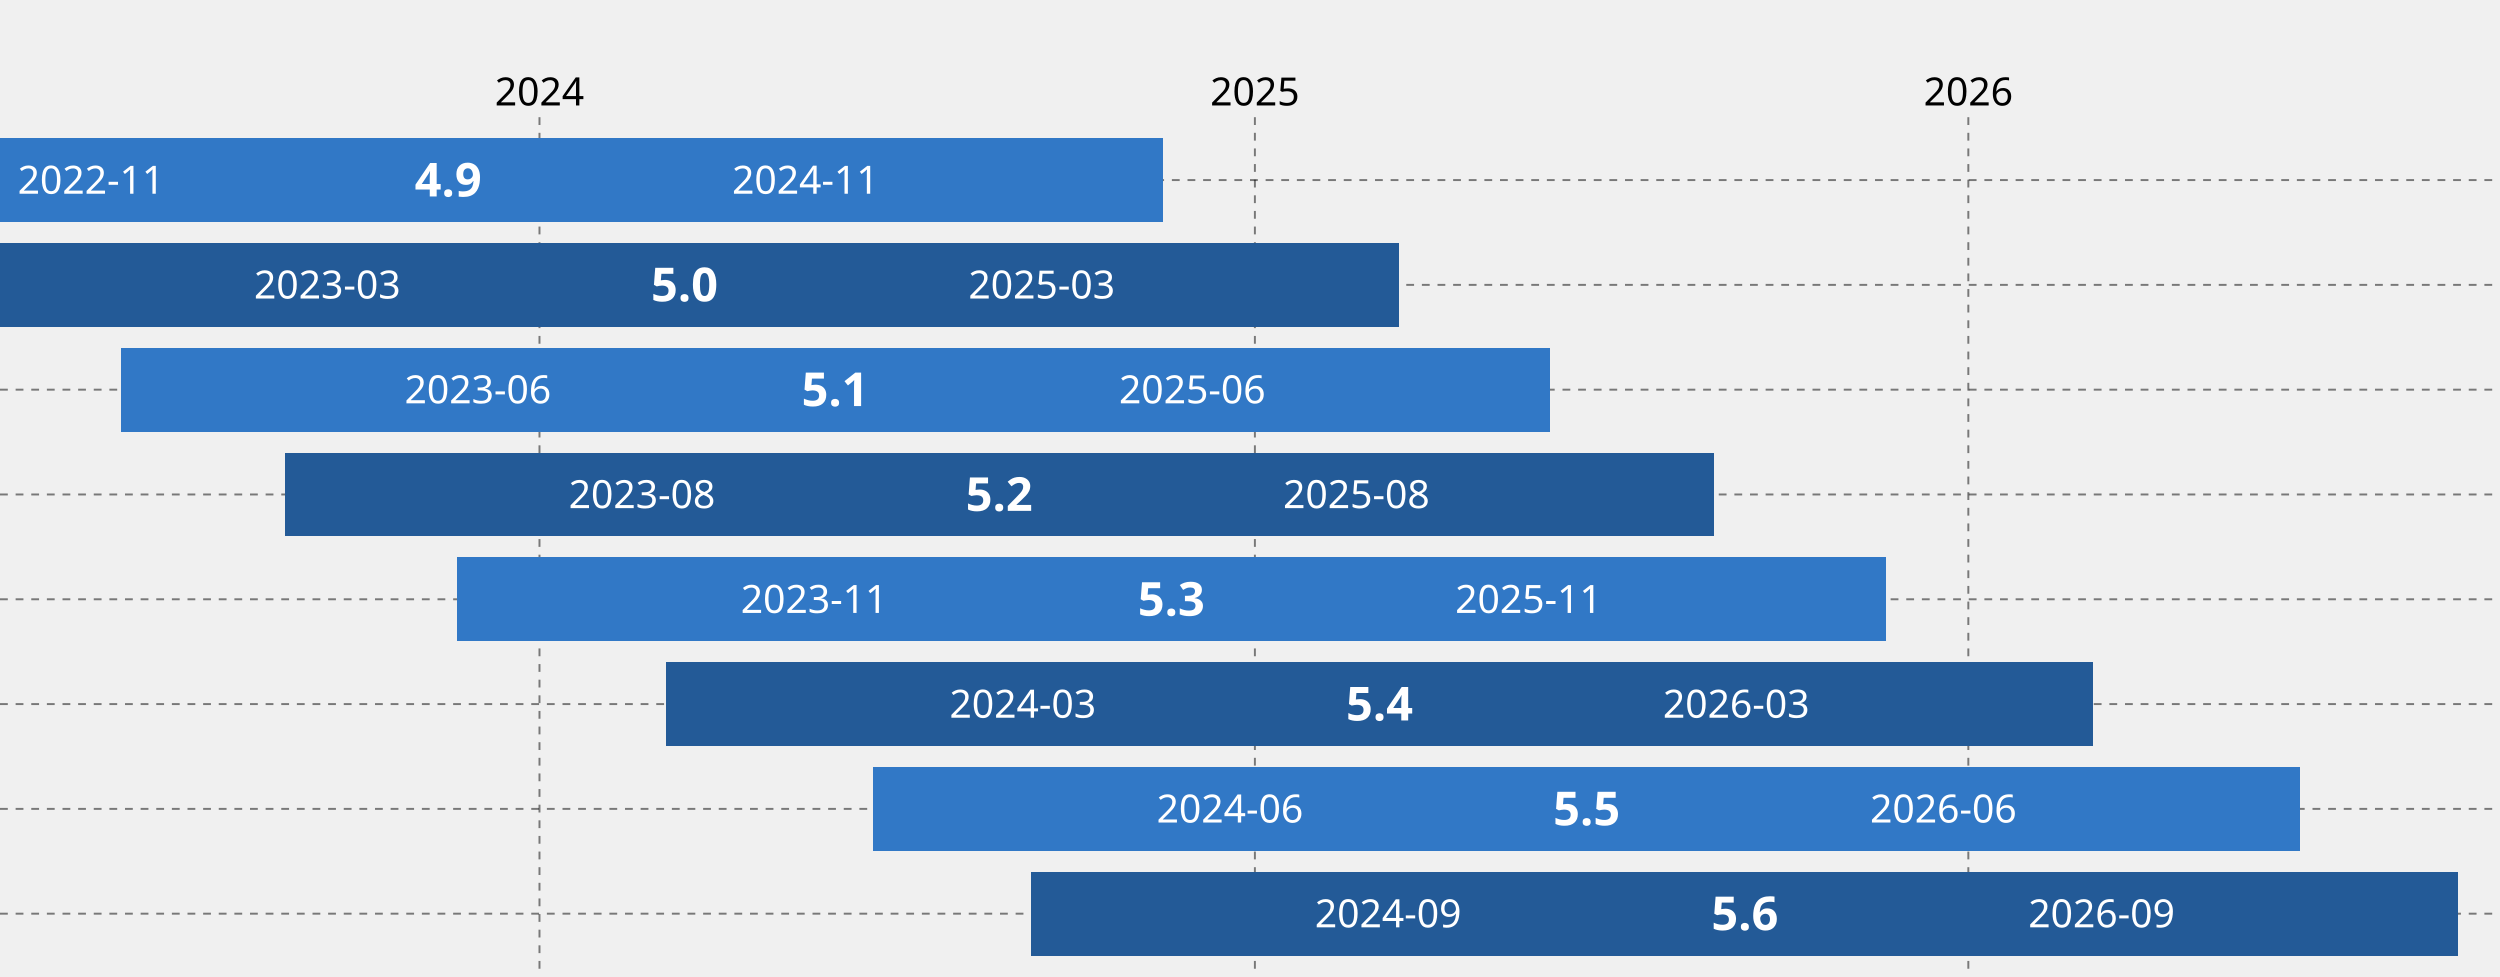
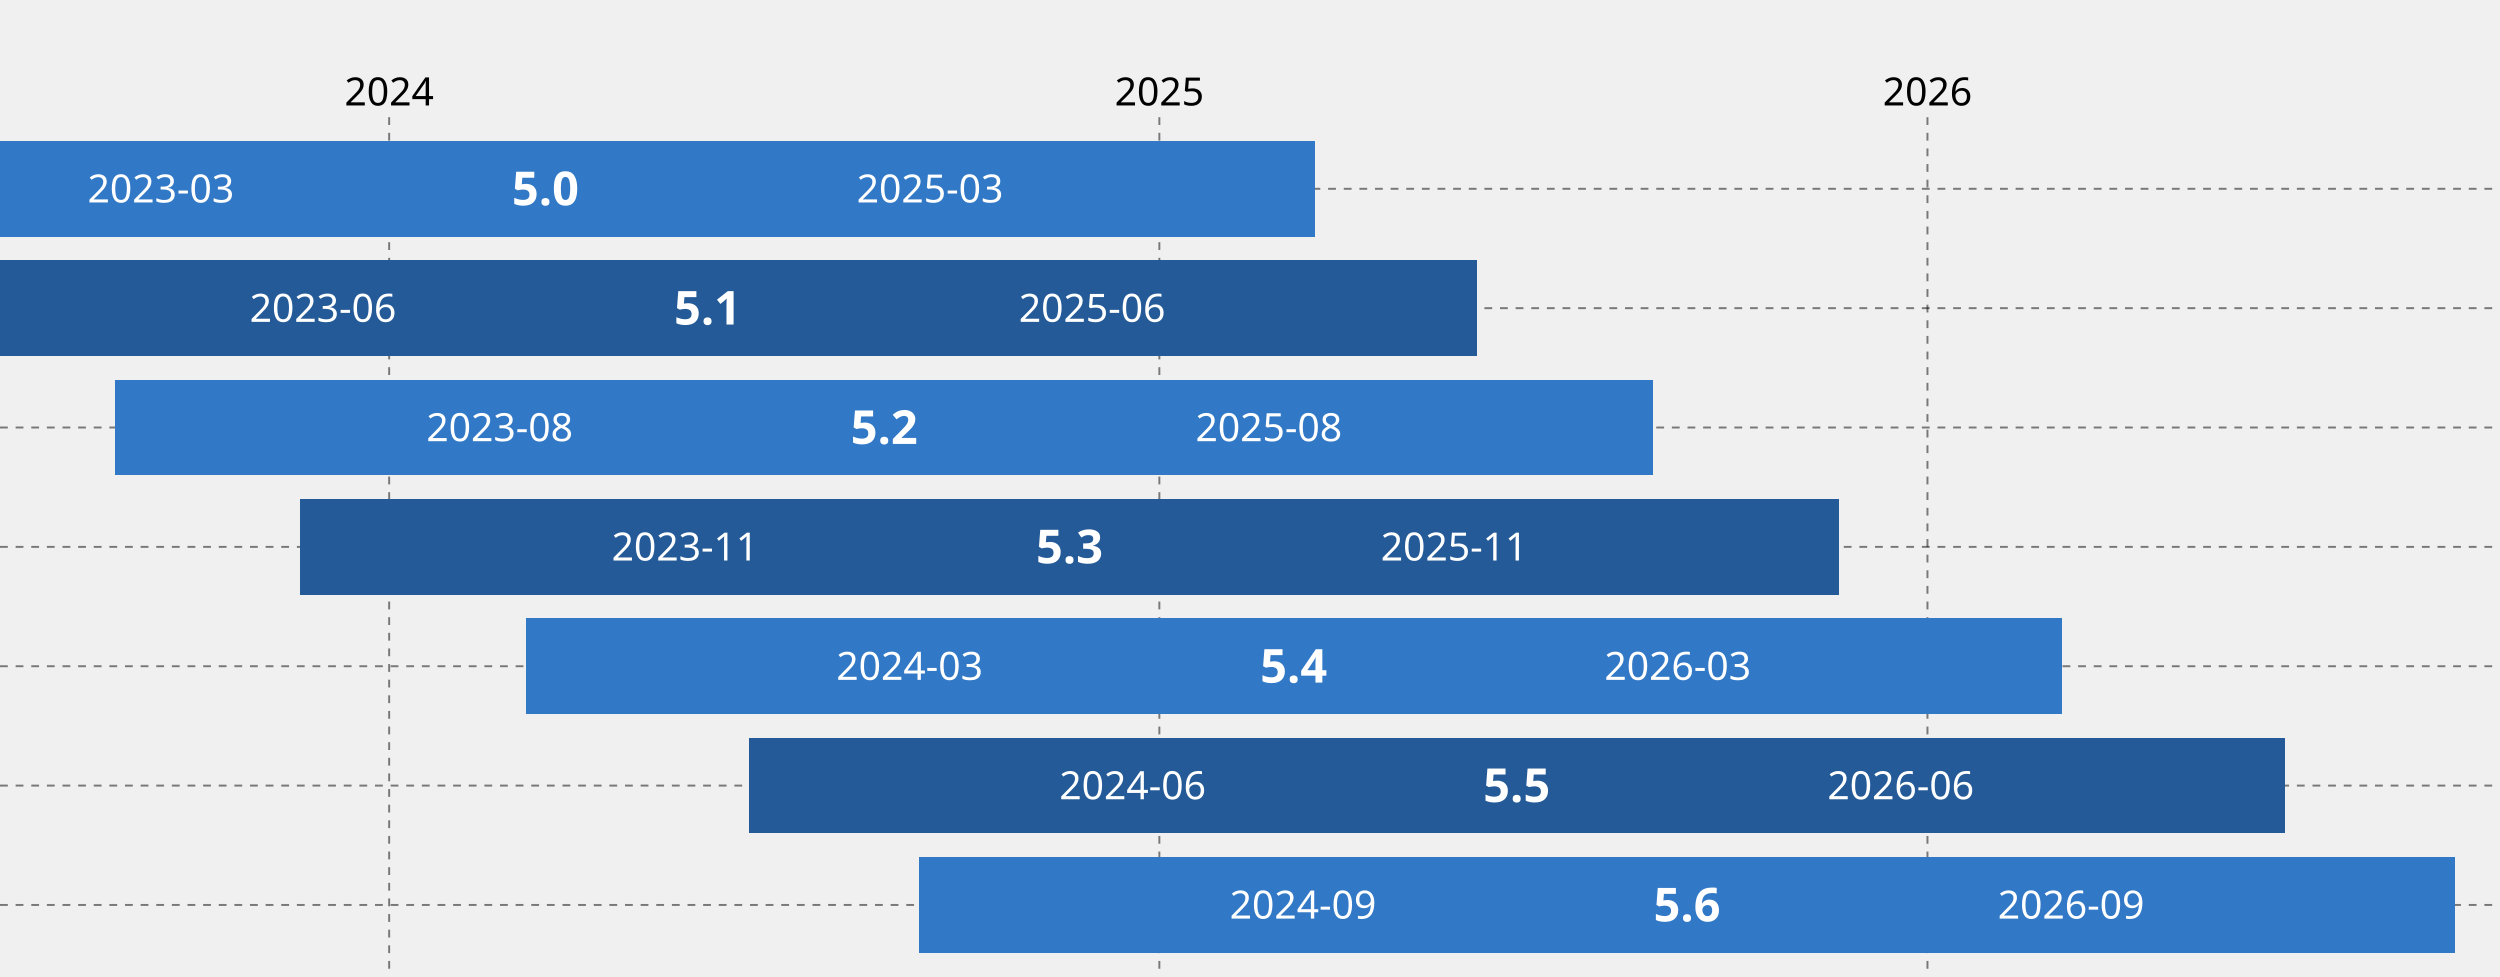
<svg xmlns="http://www.w3.org/2000/svg" id="gh-dark-mode-only" viewBox="0,0,640,250" font-family="sans-serif">
  <style>
  #gh-dark-mode-only:target {
    color: #ffffff;
  }
</style>
  <g stroke-dasharray="2" stroke-opacity="0.5" stroke-width="0.5">
    <g transform="translate(0,30)" fill="none" font-size="10" font-family="sans-serif" text-anchor="middle">
-       <g class="tick" opacity="1" transform="translate(138.1075,0)">
+       <g class="tick" opacity="1" transform="translate(99.62458,0)">
        <line stroke="currentColor" y2="220" />
        <text fill="currentColor" y="-3" dy="0em">2024</text>
      </g>
-       <g class="tick" opacity="1" transform="translate(321.2506,0)">
+       <g class="tick" opacity="1" transform="translate(296.7963,0)">
        <line stroke="currentColor" y2="220" />
        <text fill="currentColor" y="-3" dy="0em">2025</text>
      </g>
-       <g class="tick" opacity="1" transform="translate(503.8933,0)">
+       <g class="tick" opacity="1" transform="translate(493.4293,0)">
        <line stroke="currentColor" y2="220" />
        <text fill="currentColor" y="-3" dy="0em">2026</text>
      </g>
    </g>
    <g fill="none" font-size="10" font-family="sans-serif" text-anchor="end">
-       <g class="tick" opacity="1" transform="translate(0,46.09756)">
-         <line stroke="currentColor" x2="640" />
-         <text fill="currentColor" x="-3" dy="0.32em">4.9</text>
-       </g>
-       <g class="tick" opacity="1" transform="translate(0,72.92683)">
+       <g class="tick" opacity="1" transform="translate(0,48.33333)">
        <line stroke="currentColor" x2="640" />
        <text fill="currentColor" x="-3" dy="0.32em">5.0</text>
      </g>
-       <g class="tick" opacity="1" transform="translate(0,99.7561)">
+       <g class="tick" opacity="1" transform="translate(0,78.88889)">
        <line stroke="currentColor" x2="640" />
        <text fill="currentColor" x="-3" dy="0.32em">5.1</text>
      </g>
-       <g class="tick" opacity="1" transform="translate(0,126.5854)">
+       <g class="tick" opacity="1" transform="translate(0,109.4444)">
        <line stroke="currentColor" x2="640" />
        <text fill="currentColor" x="-3" dy="0.32em">5.2</text>
      </g>
-       <g class="tick" opacity="1" transform="translate(0,153.4146)">
+       <g class="tick" opacity="1" transform="translate(0,140)">
        <line stroke="currentColor" x2="640" />
        <text fill="currentColor" x="-3" dy="0.32em">5.3</text>
      </g>
-       <g class="tick" opacity="1" transform="translate(0,180.2439)">
+       <g class="tick" opacity="1" transform="translate(0,170.5556)">
        <line stroke="currentColor" x2="640" />
        <text fill="currentColor" x="-3" dy="0.32em">5.4</text>
      </g>
-       <g class="tick" opacity="1" transform="translate(0,207.0732)">
+       <g class="tick" opacity="1" transform="translate(0,201.1111)">
        <line stroke="currentColor" x2="640" />
        <text fill="currentColor" x="-3" dy="0.32em">5.5</text>
      </g>
-       <g class="tick" opacity="1" transform="translate(0,233.9024)">
+       <g class="tick" opacity="1" transform="translate(0,231.6667)">
        <line stroke="currentColor" x2="640" />
        <text fill="currentColor" x="-3" dy="0.32em">5.6</text>
      </g>
    </g>
  </g>
  <g shape-rendering="crispEdges">
-     <rect x="-68.16" y="35.366" width="365.786" height="21.463" fill="#3178c6" />
-     <rect x="-7.658" y="62.195" width="365.786" height="21.463" fill="#235a97" />
-     <rect x="30.889" y="89.024" width="365.786" height="21.463" fill="#3178c6" />
-     <rect x="72.904" y="115.854" width="365.786" height="21.463" fill="#235a97" />
-     <rect x="116.958" y="142.683" width="365.786" height="21.463" fill="#3178c6" />
-     <rect x="170.513" y="169.512" width="365.285" height="21.463" fill="#235a97" />
-     <rect x="223.542" y="196.341" width="365.285" height="21.463" fill="#3178c6" />
-     <rect x="264.045" y="223.171" width="365.285" height="21.463" fill="#235a97" />
+     <rect x="-57.268" y="36.111" width="393.805" height="24.444" fill="#3178c6" />
+     <rect x="-15.769" y="66.667" width="393.805" height="24.444" fill="#235a97" />
+     <rect x="29.464" y="97.222" width="393.805" height="24.444" fill="#3178c6" />
+     <rect x="76.893" y="127.778" width="393.805" height="24.444" fill="#235a97" />
+     <rect x="134.551" y="158.333" width="393.266" height="24.444" fill="#3178c6" />
+     <rect x="191.641" y="188.889" width="393.266" height="24.444" fill="#235a97" />
+     <rect x="235.248" y="219.444" width="393.266" height="24.444" fill="#3178c6" />
  </g>
-   <g fill="#ffffff" text-anchor="middle" transform="translate(0,10.73171)">
+   <g fill="#ffffff" text-anchor="middle" transform="translate(0,12.22222)">
    <g font-weight="bold">
-       <a href="https://www.typescriptlang.org/docs/handbook/release-notes/typescript-4-9.html" fill="#ffffff">
-         <text x="114.733" y="35.366" dy="0.35em">4.9</text>
-       </a>
      <a href="https://www.typescriptlang.org/docs/handbook/release-notes/typescript-5-0.html" fill="#ffffff">
-         <text x="175.235" y="62.195" dy="0.35em">5.0</text>
+         <text x="139.634" y="36.111" dy="0.35em">5.0</text>
      </a>
      <a href="https://www.typescriptlang.org/docs/handbook/release-notes/typescript-5-1.html" fill="#ffffff">
-         <text x="213.782" y="89.024" dy="0.35em">5.1</text>
+         <text x="181.134" y="66.667" dy="0.35em">5.1</text>
      </a>
      <a href="https://www.typescriptlang.org/docs/handbook/release-notes/typescript-5-2.html" fill="#ffffff">
-         <text x="255.796" y="115.854" dy="0.35em">5.2</text>
+         <text x="226.367" y="97.222" dy="0.35em">5.2</text>
      </a>
      <a href="https://www.typescriptlang.org/docs/handbook/release-notes/typescript-5-3.html" fill="#ffffff">
-         <text x="299.851" y="142.683" dy="0.35em">5.3</text>
+         <text x="273.796" y="127.778" dy="0.35em">5.3</text>
      </a>
      <a href="https://www.typescriptlang.org/docs/handbook/release-notes/typescript-5-4.html" fill="#ffffff">
-         <text x="353.156" y="169.512" dy="0.35em">5.4</text>
+         <text x="331.184" y="158.333" dy="0.35em">5.4</text>
      </a>
      <a href="https://www.typescriptlang.org/docs/handbook/release-notes/typescript-5-5.html" fill="#ffffff">
-         <text x="406.184" y="196.341" dy="0.35em">5.5</text>
+         <text x="388.274" y="188.889" dy="0.35em">5.5</text>
      </a>
      <a href="https://www.typescriptlang.org/docs/handbook/release-notes/typescript-5-6.html" fill="#ffffff">
-         <text x="446.688" y="223.171" dy="0.35em">5.6</text>
+         <text x="431.881" y="219.444" dy="0.35em">5.6</text>
      </a>
    </g>
    <g font-size="smaller">
-       <text x="23.287" y="35.366" dy="0.35em">2022-11</text>
-       <text x="83.788" y="62.195" dy="0.35em">2023-03</text>
-       <text x="122.335" y="89.024" dy="0.35em">2023-06</text>
-       <text x="164.35" y="115.854" dy="0.35em">2023-08</text>
-       <text x="208.404" y="142.683" dy="0.35em">2023-11</text>
-       <text x="261.835" y="169.512" dy="0.35em">2024-03</text>
-       <text x="314.863" y="196.341" dy="0.35em">2024-06</text>
-       <text x="355.367" y="223.171" dy="0.35em">2024-09</text>
+       <text x="41.183" y="36.111" dy="0.35em">2023-03</text>
+       <text x="82.682" y="66.667" dy="0.35em">2023-06</text>
+       <text x="127.916" y="97.222" dy="0.35em">2023-08</text>
+       <text x="175.345" y="127.778" dy="0.35em">2023-11</text>
+       <text x="232.868" y="158.333" dy="0.35em">2024-03</text>
+       <text x="289.958" y="188.889" dy="0.35em">2024-06</text>
+       <text x="333.564" y="219.444" dy="0.35em">2024-09</text>
    </g>
    <g font-size="smaller">
-       <text x="206.179" y="35.366" dy="0.35em">2024-11</text>
-       <text x="266.681" y="62.195" dy="0.35em">2025-03</text>
-       <text x="305.228" y="89.024" dy="0.35em">2025-06</text>
-       <text x="347.243" y="115.854" dy="0.35em">2025-08</text>
-       <text x="391.297" y="142.683" dy="0.35em">2025-11</text>
-       <text x="444.477" y="169.512" dy="0.35em">2026-03</text>
-       <text x="497.506" y="196.341" dy="0.35em">2026-06</text>
-       <text x="538.009" y="223.171" dy="0.35em">2026-09</text>
+       <text x="238.085" y="36.111" dy="0.35em">2025-03</text>
+       <text x="279.585" y="66.667" dy="0.35em">2025-06</text>
+       <text x="324.818" y="97.222" dy="0.35em">2025-08</text>
+       <text x="372.247" y="127.778" dy="0.35em">2025-11</text>
+       <text x="429.501" y="158.333" dy="0.35em">2026-03</text>
+       <text x="486.591" y="188.889" dy="0.35em">2026-06</text>
+       <text x="530.197" y="219.444" dy="0.35em">2026-09</text>
    </g>
  </g>
</svg>
